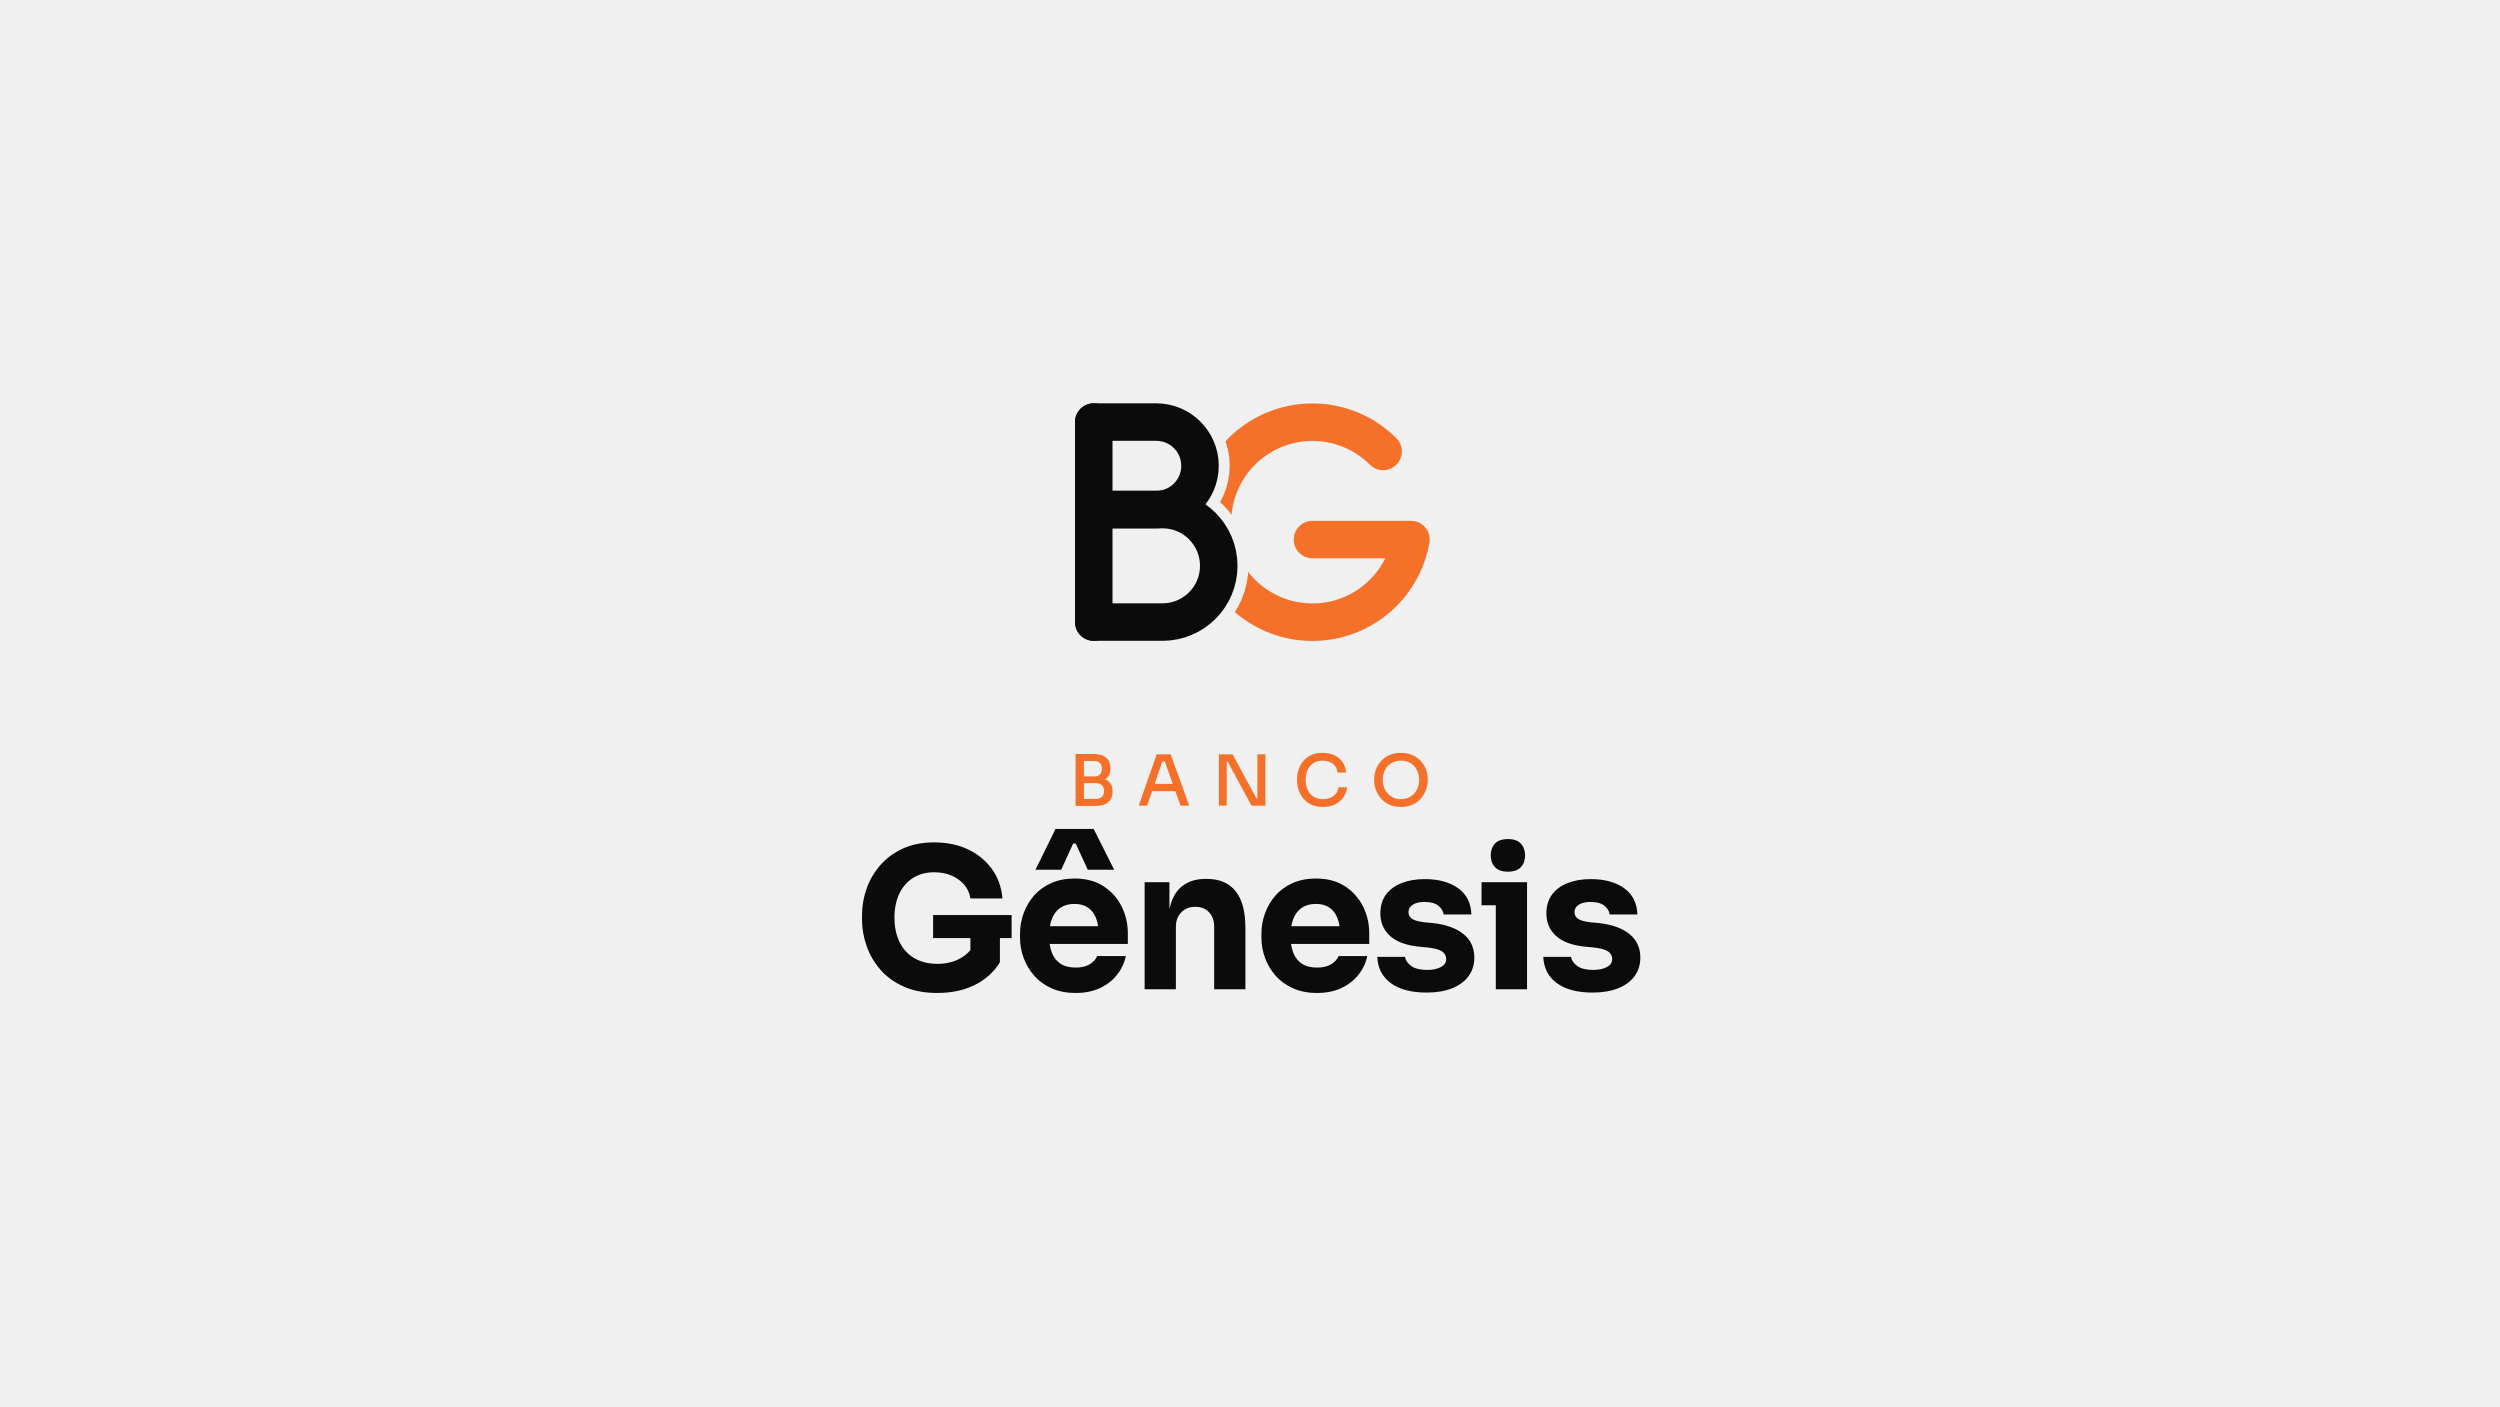
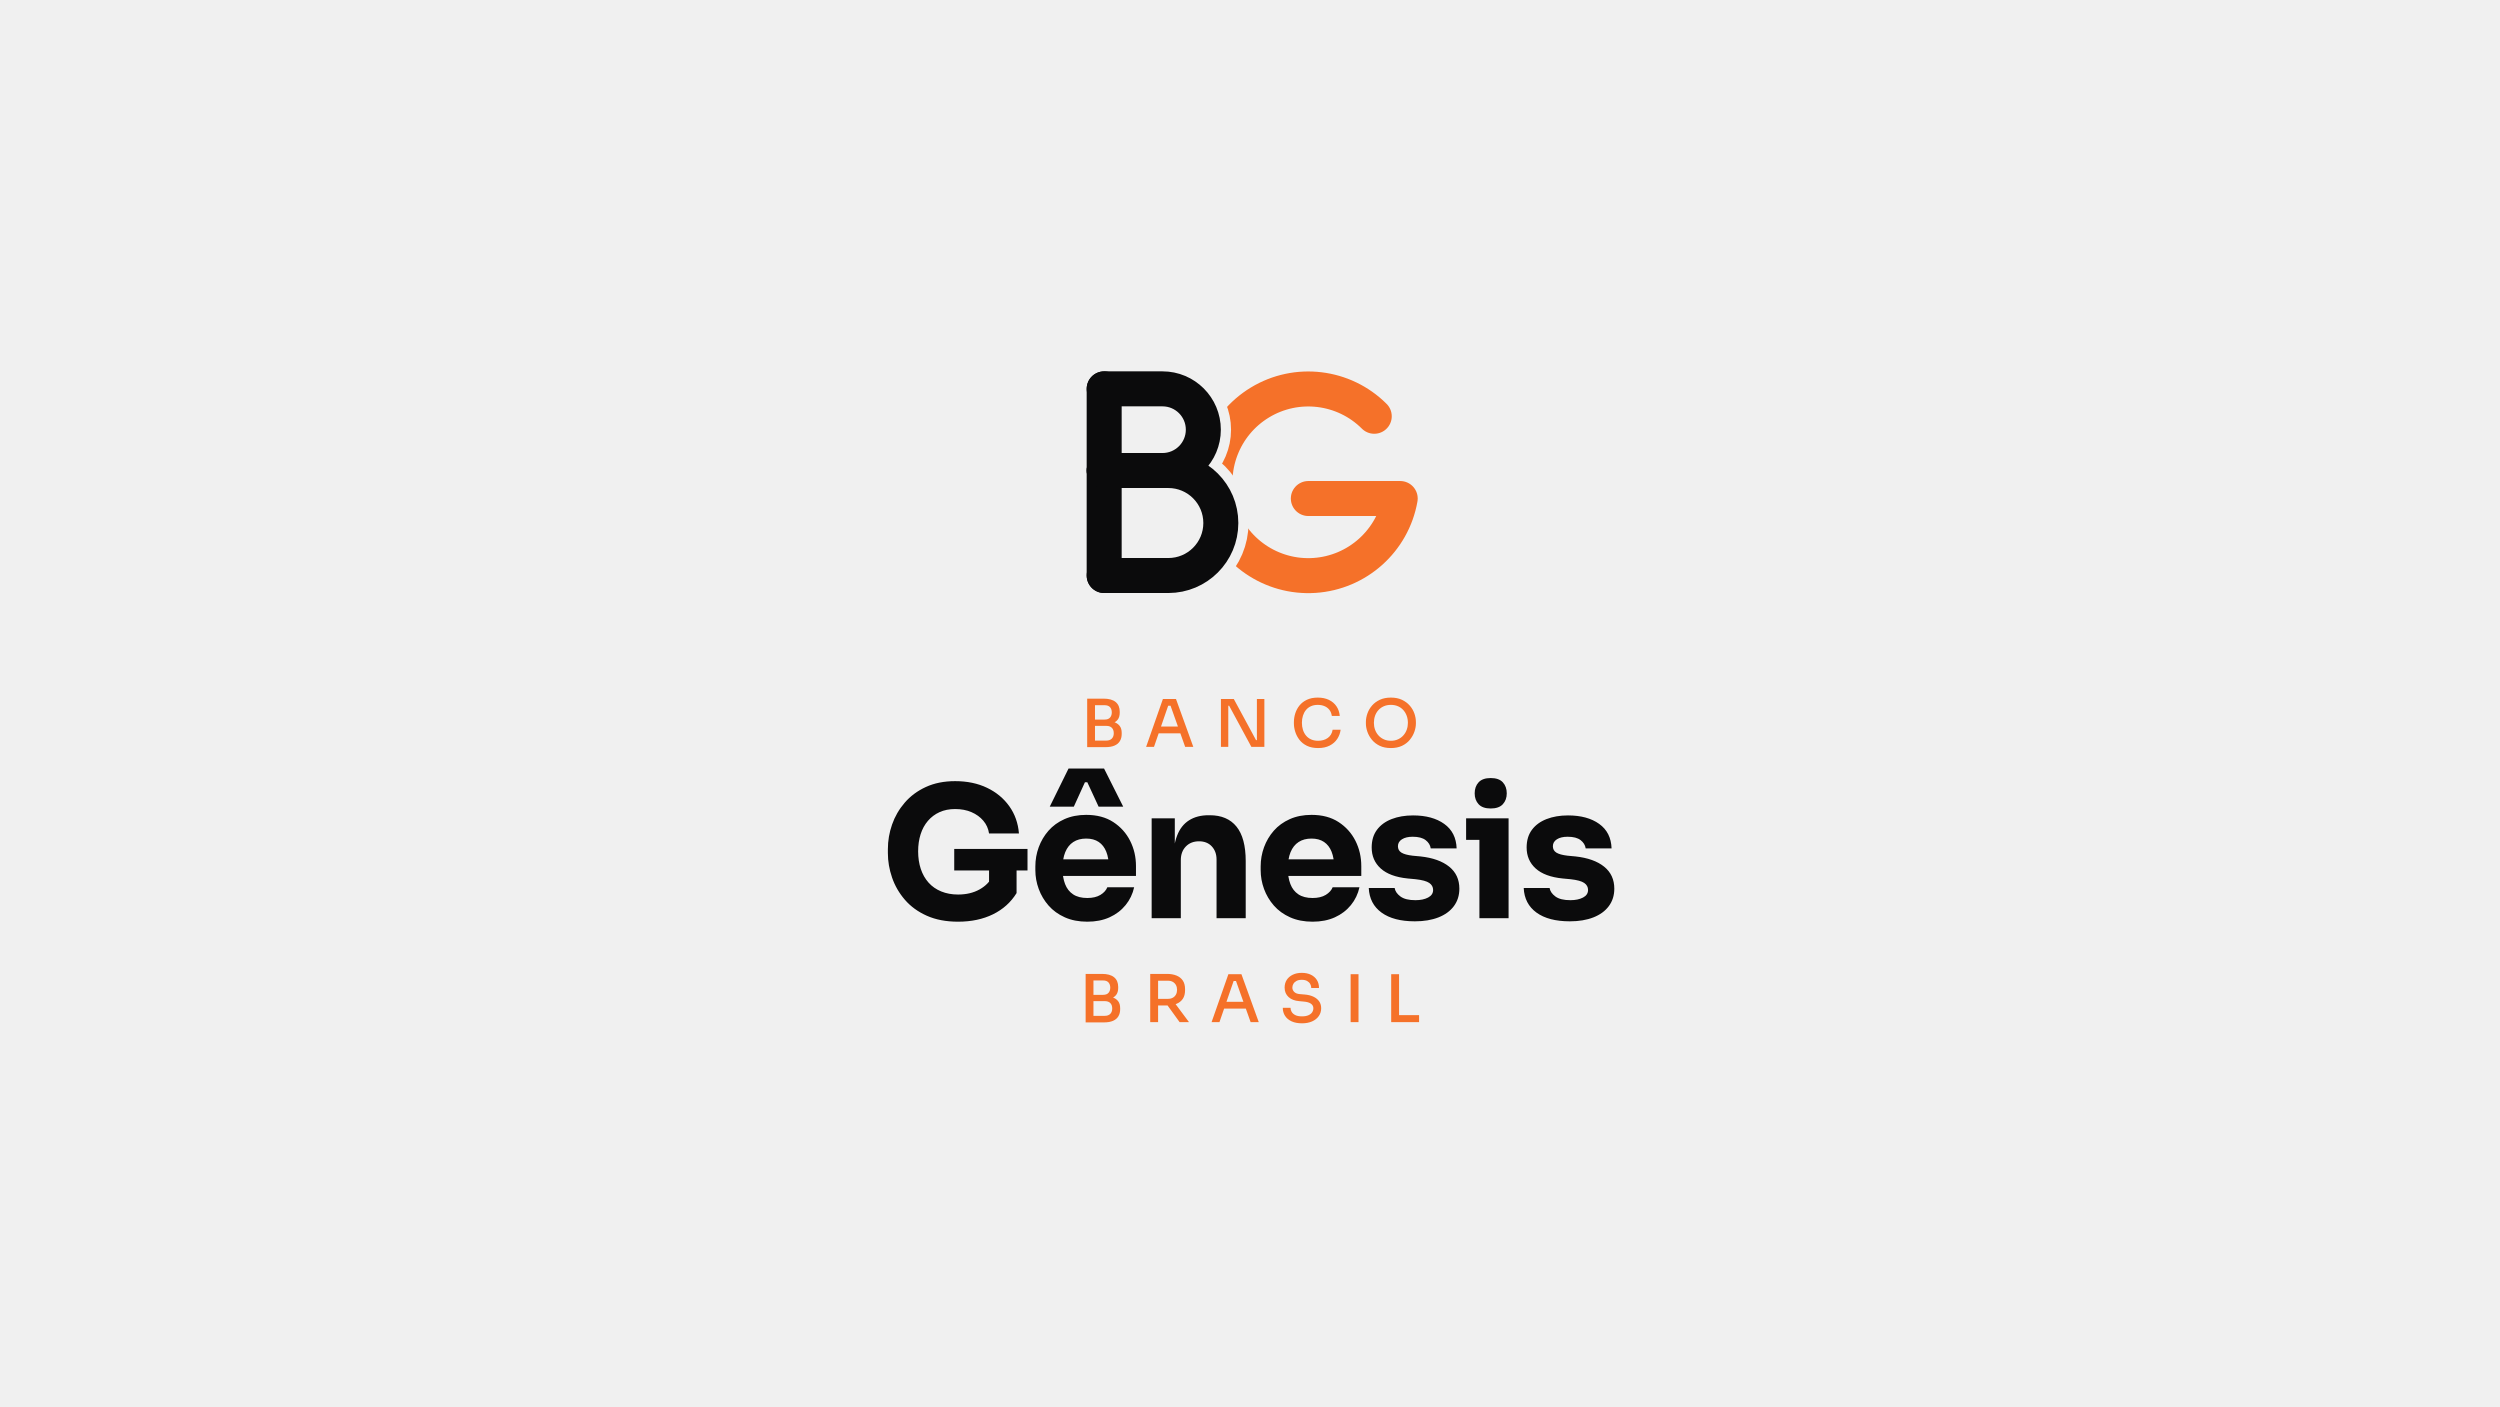
<svg xmlns="http://www.w3.org/2000/svg" width="3840" height="2160" viewBox="0 0 3840 2160">
-   <g transform="translate(1603.2,571.5) scale(4.8)">
+   <g transform="translate(1624.32,525.6) scale(4.48)">
    <mask id="m4">
      <rect x="-10" y="-10" width="160" height="120" fill="white" />
      <g fill="none" stroke="black" stroke-width="19" stroke-linecap="round" stroke-linejoin="round">
        <path d="M16 16 V80" />
        <path d="M16 16 H36 a14 14 0 0 1 0 28 H16" />
        <path d="M16 44 H38 a18 18 0 0 1 0 36 H16" />
      </g>
    </mask>
    <g mask="url(#m4)">
      <path d="M108.6 25.4 A32 32 0 1 0 117.5 53.6 H86" fill="none" stroke="#F57129" stroke-width="12" stroke-linecap="round" stroke-linejoin="round" />
    </g>
    <g fill="none" stroke="#0b0b0c" stroke-width="12" stroke-linecap="round" stroke-linejoin="round">
      <path d="M16 16 V80" />
      <path d="M16 16 H36 a14 14 0 0 1 0 28 H16" />
      <path d="M16 44 H38 a18 18 0 0 1 0 36 H16" />
    </g>
  </g>
-   <path fill="#F57129" d="M1662.744 1237.932V1227.132H1683.588Q1689.42 1227.132 1692.606 1223.892Q1695.792 1220.652 1695.792 1215.036Q1695.792 1209.312 1692.66 1206.126Q1689.528 1202.94 1683.588 1202.94H1662.744V1194.732H1682.292Q1690.068 1194.732 1696.008 1196.622Q1701.948 1198.512 1705.404 1202.832Q1708.86 1207.152 1708.86 1214.604V1216.116Q1708.86 1223.028 1705.89 1227.942Q1702.92 1232.856 1697.034 1235.394Q1691.148 1237.932 1682.292 1237.932ZM1652.052 1237.932V1158.12H1664.904V1237.932ZM1662.744 1200.672V1192.572H1680.672Q1686.828 1192.572 1689.69 1189.278Q1692.552 1185.984 1692.552 1180.8Q1692.552 1175.508 1689.69 1172.214Q1686.828 1168.92 1680.672 1168.92H1662.744V1158.12H1679.052Q1692.228 1158.12 1698.924 1163.682Q1705.62 1169.244 1705.62 1179.612V1181.124Q1705.62 1188.468 1702.218 1192.788Q1698.816 1197.108 1692.822 1198.89Q1686.828 1200.672 1679.052 1200.672Z M1749.036 1237.5 1776.684 1158.66H1798.176L1826.688 1237.5H1813.296L1788.348 1167.3L1793.64 1169.784H1780.572L1786.188 1167.3L1761.996 1237.5ZM1766.964 1215.252 1771.068 1204.02H1804.116L1808.328 1215.252Z M1872.156 1237.5V1158.66H1893.324L1929.936 1226.376H1933.5L1931.34 1228.32V1158.66H1943.652V1237.5H1922.268L1885.656 1169.784H1882.092L1884.252 1167.84V1237.5Z M2032.104 1239.444Q2021.304 1239.444 2013.69 1235.718Q2006.076 1231.992 2001.378 1225.89Q1996.68 1219.788 1994.466 1212.714Q1992.252 1205.64 1992.252 1199.052V1196.676Q1992.252 1189.44 1994.52 1182.312Q1996.788 1175.184 2001.486 1169.352Q2006.184 1163.52 2013.69 1159.956Q2021.196 1156.392 2031.456 1156.392Q2042.148 1156.392 2049.924 1160.172Q2057.7 1163.952 2062.29 1170.702Q2066.88 1177.452 2067.744 1186.632H2054.676Q2053.812 1180.584 2050.626 1176.534Q2047.44 1172.484 2042.526 1170.432Q2037.612 1168.38 2031.456 1168.38Q2025.084 1168.38 2020.17 1170.648Q2015.256 1172.916 2012.016 1176.912Q2008.776 1180.908 2007.102 1186.254Q2005.428 1191.6 2005.428 1197.972Q2005.428 1204.02 2007.102 1209.366Q2008.776 1214.712 2012.124 1218.816Q2015.472 1222.92 2020.494 1225.188Q2025.516 1227.456 2032.104 1227.456Q2041.608 1227.456 2048.088 1222.758Q2054.568 1218.06 2055.972 1209.312H2069.148Q2068.068 1217.628 2063.532 1224.486Q2058.996 1231.344 2051.112 1235.394Q2043.228 1239.444 2032.104 1239.444Z M2151.876 1239.444Q2141.184 1239.444 2133.462 1235.718Q2125.74 1231.992 2120.664 1225.836Q2115.588 1219.68 2113.158 1212.606Q2110.728 1205.532 2110.728 1199.052V1196.676Q2110.728 1189.548 2113.266 1182.42Q2115.804 1175.292 2120.934 1169.406Q2126.064 1163.52 2133.786 1159.956Q2141.508 1156.392 2151.876 1156.392Q2162.244 1156.392 2169.912 1159.956Q2177.58 1163.52 2182.764 1169.406Q2187.948 1175.292 2190.486 1182.42Q2193.024 1189.548 2193.024 1196.676V1199.052Q2193.024 1205.532 2190.54 1212.606Q2188.056 1219.68 2183.034 1225.836Q2178.012 1231.992 2170.236 1235.718Q2162.46 1239.444 2151.876 1239.444ZM2151.876 1227.456Q2158.356 1227.456 2163.54 1225.08Q2168.724 1222.704 2172.396 1218.6Q2176.068 1214.496 2177.958 1209.204Q2179.848 1203.912 2179.848 1197.972Q2179.848 1191.708 2177.904 1186.362Q2175.96 1181.016 2172.342 1176.966Q2168.724 1172.916 2163.54 1170.648Q2158.356 1168.38 2151.876 1168.38Q2145.396 1168.38 2140.212 1170.648Q2135.028 1172.916 2131.356 1176.966Q2127.684 1181.016 2125.794 1186.362Q2123.904 1191.708 2123.904 1197.972Q2123.904 1203.912 2125.794 1209.204Q2127.684 1214.496 2131.356 1218.6Q2135.028 1222.704 2140.212 1225.08Q2145.396 1227.456 2151.876 1227.456Z" />
-   <path fill="#0b0b0c" d="M1439.55 1525.2Q1410.15 1525.2 1388.25 1515.45Q1366.35 1505.7 1352.1 1489.2Q1337.85 1472.7 1330.95 1452.6Q1324.05 1432.5 1324.05 1412.4V1405.8Q1324.05 1385.1 1330.95 1365.3Q1337.85 1345.5 1351.8 1329.3Q1365.75 1313.1 1386.6 1303.5Q1407.45 1293.9 1434.75 1293.9Q1464.45 1293.9 1487.25 1304.85Q1510.05 1315.8 1523.85 1335.15Q1537.65 1354.5 1539.75 1380.0H1490.55Q1488.75 1368.0 1481.1 1359.0Q1473.45 1350.0 1461.6 1344.9Q1449.75 1339.8 1434.75 1339.8Q1420.35 1339.8 1409.1 1344.9Q1397.85 1350.0 1389.9 1359.3Q1381.95 1368.6 1377.9 1381.35Q1373.85 1394.1 1373.85 1409.4Q1373.85 1425.3 1378.2 1438.35Q1382.55 1451.4 1390.95 1460.85Q1399.35 1470.3 1411.8 1475.4Q1424.25 1480.5 1439.55 1480.5Q1459.95 1480.5 1474.95 1472.1Q1489.95 1463.7 1496.55 1449.9L1490.55 1483.5V1431.3H1535.85V1478.1Q1521.75 1500.9 1497.0 1513.05Q1472.25 1525.2 1439.55 1525.2ZM1433.25 1440.9V1405.5H1553.85V1440.9Z M1652.25 1525.2Q1631.25 1525.2 1615.2 1518.0Q1599.15 1510.8 1588.5 1498.65Q1577.85 1486.5 1572.3 1471.35Q1566.75 1456.2 1566.75 1440.3V1434.3Q1566.75 1417.8 1572.3 1402.65Q1577.85 1387.5 1588.35 1375.5Q1598.85 1363.5 1614.6 1356.45Q1630.35 1349.4 1650.45 1349.4Q1676.85 1349.4 1695.0 1361.25Q1713.15 1373.1 1722.75 1392.15Q1732.35 1411.2 1732.35 1433.7V1449.9H1586.85V1422.6H1703.25L1687.65 1435.2Q1687.65 1420.5 1683.45 1410.0Q1679.25 1399.5 1671 1393.95Q1662.75 1388.4 1650.45 1388.4Q1637.85 1388.4 1629.15 1394.1Q1620.45 1399.8 1615.95 1410.75Q1611.45 1421.7 1611.45 1437.6Q1611.45 1452.3 1615.65 1463.25Q1619.85 1474.2 1628.85 1480.2Q1637.85 1486.2 1652.25 1486.2Q1665.45 1486.2 1673.85 1481.1Q1682.25 1476.0 1685.25 1468.5H1729.35Q1725.75 1485.0 1715.25 1497.9Q1704.75 1510.8 1688.85 1518.0Q1672.95 1525.2 1652.25 1525.2ZM1590.45 1335.9 1621.35 1273.2H1679.85L1711.35 1335.9H1670.85L1652.25 1295.7H1648.35L1630.05 1335.9Z M1758.15 1519.5V1355.1H1796.25V1425.6H1793.55Q1793.55 1400.4 1800 1383.6Q1806.45 1366.8 1819.65 1358.4Q1832.85 1350.0 1851.75 1350.0H1853.85Q1882.65 1350.0 1897.8 1368.75Q1912.95 1387.5 1912.95 1425.6V1519.5H1864.95V1422.9Q1864.95 1409.7 1857.15 1401.3Q1849.35 1392.9 1836.15 1392.9Q1822.65 1392.9 1814.4 1401.45Q1806.15 1410.0 1806.15 1423.8V1519.5Z M2023.05 1525.2Q2002.05 1525.2 1986.0 1518.0Q1969.95 1510.8 1959.3 1498.65Q1948.65 1486.5 1943.1 1471.35Q1937.55 1456.2 1937.55 1440.3V1434.3Q1937.55 1417.8 1943.1 1402.65Q1948.65 1387.5 1959.15 1375.5Q1969.65 1363.5 1985.4 1356.45Q2001.15 1349.4 2021.25 1349.4Q2047.65 1349.4 2065.8 1361.25Q2083.95 1373.1 2093.55 1392.15Q2103.15 1411.2 2103.15 1433.7V1449.9H1957.65V1422.6H2074.05L2058.45 1435.2Q2058.45 1420.5 2054.25 1410.0Q2050.05 1399.5 2041.8 1393.95Q2033.55 1388.4 2021.25 1388.4Q2008.65 1388.4 1999.95 1394.1Q1991.25 1399.8 1986.75 1410.75Q1982.25 1421.7 1982.25 1437.6Q1982.25 1452.3 1986.45 1463.25Q1990.65 1474.2 1999.65 1480.2Q2008.65 1486.2 2023.05 1486.2Q2036.25 1486.2 2044.65 1481.1Q2053.05 1476.0 2056.05 1468.5H2100.15Q2096.55 1485.0 2086.05 1497.9Q2075.55 1510.8 2059.65 1518.0Q2043.75 1525.2 2023.05 1525.2Z M2191.35 1524.6Q2156.25 1524.6 2136.45 1510.2Q2116.65 1495.8 2115.45 1469.7H2158.05Q2159.25 1477.5 2167.5 1483.65Q2175.75 1489.8 2192.25 1489.8Q2204.85 1489.8 2213.1 1485.45Q2221.35 1481.1 2221.35 1473.0Q2221.35 1465.8 2215.05 1461.45Q2208.75 1457.1 2192.55 1455.3L2179.65 1454.1Q2149.95 1451.1 2135.1 1437.6Q2120.25 1424.1 2120.25 1403.1Q2120.25 1385.7 2128.95 1374.0Q2137.65 1362.3 2153.1 1356.3Q2168.55 1350.3 2188.35 1350.3Q2220.15 1350.3 2239.65 1364.25Q2259.15 1378.2 2260.05 1404.6H2217.45Q2216.25 1396.5 2209.05 1390.95Q2201.85 1385.4 2187.75 1385.4Q2176.65 1385.4 2170.05 1389.6Q2163.45 1393.8 2163.45 1401.0Q2163.45 1407.9 2169.15 1411.5Q2174.85 1415.1 2187.75 1416.6L2200.65 1417.8Q2230.95 1421.1 2247.75 1434.6Q2264.55 1448.1 2264.55 1470.9Q2264.55 1487.4 2255.55 1499.55Q2246.55 1511.7 2230.05 1518.15Q2213.55 1524.6 2191.35 1524.6Z M2297.55 1519.5V1355.1H2345.55V1519.5ZM2275.65 1390.5V1355.1H2345.55V1390.5ZM2316.15 1338.9Q2302.65 1338.9 2296.2 1331.85Q2289.75 1324.8 2289.75 1314.0Q2289.75 1302.9 2296.2 1295.85Q2302.65 1288.8 2316.15 1288.8Q2329.65 1288.8 2336.1 1295.85Q2342.55 1302.9 2342.55 1314.0Q2342.55 1324.8 2336.1 1331.85Q2329.65 1338.9 2316.15 1338.9Z M2446.35 1524.6Q2411.25 1524.6 2391.45 1510.2Q2371.65 1495.8 2370.45 1469.7H2413.05Q2414.25 1477.5 2422.5 1483.65Q2430.75 1489.8 2447.25 1489.8Q2459.85 1489.8 2468.1 1485.45Q2476.35 1481.1 2476.35 1473.0Q2476.35 1465.8 2470.05 1461.45Q2463.75 1457.1 2447.55 1455.3L2434.65 1454.1Q2404.95 1451.1 2390.1 1437.6Q2375.25 1424.1 2375.25 1403.1Q2375.25 1385.7 2383.95 1374.0Q2392.65 1362.3 2408.1 1356.3Q2423.55 1350.3 2443.35 1350.3Q2475.15 1350.3 2494.65 1364.25Q2514.15 1378.2 2515.05 1404.6H2472.45Q2471.25 1396.5 2464.05 1390.95Q2456.85 1385.4 2442.75 1385.4Q2431.65 1385.4 2425.05 1389.6Q2418.45 1393.8 2418.45 1401.0Q2418.45 1407.9 2424.15 1411.5Q2429.85 1415.1 2442.75 1416.6L2455.65 1417.8Q2485.95 1421.1 2502.75 1434.6Q2519.55 1448.1 2519.55 1470.9Q2519.55 1487.4 2510.55 1499.55Q2501.55 1511.7 2485.05 1518.15Q2468.55 1524.6 2446.35 1524.6Z" />
+   <path fill="#F57129" d="M1679.894 1147.603V1137.523H1699.349Q1704.792 1137.523 1707.766 1134.499Q1710.739 1131.475 1710.739 1126.234Q1710.739 1120.891 1707.816 1117.918Q1704.893 1114.944 1699.349 1114.944H1679.894V1107.283H1698.139Q1705.397 1107.283 1710.941 1109.047Q1716.485 1110.811 1719.71 1114.843Q1722.936 1118.875 1722.936 1125.83V1127.242Q1722.936 1133.693 1720.164 1138.279Q1717.392 1142.866 1711.898 1145.234Q1706.405 1147.603 1698.139 1147.603ZM1669.915 1147.603V1073.112H1681.91V1147.603ZM1679.894 1112.827V1105.267H1696.627Q1702.373 1105.267 1705.044 1102.193Q1707.715 1099.118 1707.715 1094.28Q1707.715 1089.341 1705.044 1086.266Q1702.373 1083.192 1696.627 1083.192H1679.894V1073.112H1695.115Q1707.413 1073.112 1713.662 1078.303Q1719.912 1083.494 1719.912 1093.171V1094.582Q1719.912 1101.437 1716.737 1105.469Q1713.562 1109.501 1707.967 1111.164Q1702.373 1112.827 1695.115 1112.827Z M1760.434 1147.2 1786.238 1073.616H1806.298L1832.909 1147.2H1820.41L1797.125 1081.68L1802.064 1083.998H1789.867L1795.109 1081.68L1772.53 1147.2ZM1777.166 1126.435 1780.997 1115.952H1811.842L1815.773 1126.435Z M1875.346 1147.2V1073.616H1895.102L1929.274 1136.818H1932.6L1930.584 1138.632V1073.616H1942.075V1147.2H1922.117L1887.946 1083.998H1884.619L1886.635 1082.184V1147.2Z M2024.63 1149.014Q2014.55 1149.014 2007.444 1145.537Q2000.338 1142.059 1995.953 1136.364Q1991.568 1130.669 1989.502 1124.066Q1987.435 1117.464 1987.435 1111.315V1109.098Q1987.435 1102.344 1989.552 1095.691Q1991.669 1089.038 1996.054 1083.595Q2000.438 1078.152 2007.444 1074.826Q2014.45 1071.499 2024.026 1071.499Q2034.005 1071.499 2041.262 1075.027Q2048.52 1078.555 2052.804 1084.855Q2057.088 1091.155 2057.894 1099.723H2045.698Q2044.891 1094.078 2041.918 1090.298Q2038.944 1086.518 2034.358 1084.603Q2029.771 1082.688 2024.026 1082.688Q2018.078 1082.688 2013.492 1084.805Q2008.906 1086.922 2005.882 1090.651Q2002.858 1094.381 2001.295 1099.37Q1999.733 1104.36 1999.733 1110.307Q1999.733 1115.952 2001.295 1120.942Q2002.858 1125.931 2005.982 1129.762Q2009.107 1133.592 2013.794 1135.709Q2018.482 1137.826 2024.63 1137.826Q2033.501 1137.826 2039.549 1133.441Q2045.597 1129.056 2046.907 1120.891H2059.205Q2058.197 1128.653 2053.963 1135.054Q2049.73 1141.454 2042.371 1145.234Q2035.013 1149.014 2024.63 1149.014Z M2136.418 1149.014Q2126.438 1149.014 2119.231 1145.537Q2112.024 1142.059 2107.286 1136.314Q2102.549 1130.568 2100.281 1123.966Q2098.013 1117.363 2098.013 1111.315V1109.098Q2098.013 1102.445 2100.382 1095.792Q2102.75 1089.139 2107.538 1083.646Q2112.326 1078.152 2119.534 1074.826Q2126.741 1071.499 2136.418 1071.499Q2146.094 1071.499 2153.251 1074.826Q2160.408 1078.152 2165.246 1083.646Q2170.085 1089.139 2172.454 1095.792Q2174.822 1102.445 2174.822 1109.098V1111.315Q2174.822 1117.363 2172.504 1123.966Q2170.186 1130.568 2165.498 1136.314Q2160.811 1142.059 2153.554 1145.537Q2146.296 1149.014 2136.418 1149.014ZM2136.418 1137.826Q2142.466 1137.826 2147.304 1135.608Q2152.142 1133.39 2155.57 1129.56Q2158.997 1125.73 2160.761 1120.79Q2162.525 1115.851 2162.525 1110.307Q2162.525 1104.461 2160.71 1099.471Q2158.896 1094.482 2155.519 1090.702Q2152.142 1086.922 2147.304 1084.805Q2142.466 1082.688 2136.418 1082.688Q2130.37 1082.688 2125.531 1084.805Q2120.693 1086.922 2117.266 1090.702Q2113.838 1094.482 2112.074 1099.471Q2110.31 1104.461 2110.31 1110.307Q2110.31 1115.851 2112.074 1120.79Q2113.838 1125.73 2117.266 1129.56Q2120.693 1133.39 2125.531 1135.608Q2130.37 1137.826 2136.418 1137.826Z" />
+   <path fill="#0b0b0c" d="M1471.58 1415.72Q1444.14 1415.72 1423.7 1406.62Q1403.26 1397.52 1389.96 1382.12Q1376.66 1366.72 1370.22 1347.96Q1363.78 1329.2 1363.78 1310.44V1304.28Q1363.78 1284.96 1370.22 1266.48Q1376.66 1248 1389.68 1232.88Q1402.7 1217.76 1422.16 1208.8Q1441.62 1199.84 1467.1 1199.84Q1494.82 1199.84 1516.1 1210.06Q1537.38 1220.28 1550.26 1238.34Q1563.14 1256.4 1565.1 1280.2H1519.18Q1517.5 1269 1510.36 1260.6Q1503.22 1252.2 1492.16 1247.44Q1481.1 1242.68 1467.1 1242.68Q1453.66 1242.68 1443.16 1247.44Q1432.66 1252.2 1425.24 1260.88Q1417.82 1269.56 1414.04 1281.46Q1410.26 1293.36 1410.26 1307.64Q1410.26 1322.48 1414.32 1334.66Q1418.38 1346.84 1426.22 1355.66Q1434.06 1364.48 1445.68 1369.24Q1457.3 1374 1471.58 1374Q1490.62 1374 1504.62 1366.16Q1518.62 1358.32 1524.78 1345.44L1519.18 1376.8V1328.08H1561.46V1371.76Q1548.3 1393.04 1525.2 1404.38Q1502.1 1415.72 1471.58 1415.72ZM1465.7 1337.04V1304H1578.26V1337.04Z M1670.1 1415.72Q1650.5 1415.72 1635.52 1409Q1620.54 1402.28 1610.6 1390.94Q1600.66 1379.6 1595.48 1365.46Q1590.3 1351.32 1590.3 1336.48V1330.88Q1590.3 1315.48 1595.48 1301.34Q1600.66 1287.2 1610.46 1276Q1620.26 1264.8 1634.96 1258.22Q1649.66 1251.64 1668.42 1251.64Q1693.06 1251.64 1710.0 1262.7Q1726.94 1273.76 1735.9 1291.54Q1744.86 1309.32 1744.86 1330.32V1345.44H1609.06V1319.96H1717.7L1703.14 1331.72Q1703.14 1318 1699.22 1308.2Q1695.3 1298.4 1687.6 1293.22Q1679.9 1288.04 1668.42 1288.04Q1656.66 1288.04 1648.54 1293.36Q1640.42 1298.68 1636.22 1308.9Q1632.02 1319.12 1632.02 1333.96Q1632.02 1347.68 1635.94 1357.9Q1639.86 1368.12 1648.26 1373.72Q1656.66 1379.32 1670.1 1379.32Q1682.42 1379.32 1690.26 1374.56Q1698.1 1369.8 1700.9 1362.8H1742.06Q1738.7 1378.2 1728.9 1390.24Q1719.1 1402.28 1704.26 1409Q1689.42 1415.72 1670.1 1415.72ZM1612.42 1239.04 1641.26 1180.52H1695.86L1725.26 1239.04H1687.46L1670.1 1201.52H1666.46L1649.38 1239.04Z M1768.94 1410.4V1256.96H1804.5V1322.76H1801.98Q1801.98 1299.24 1808 1283.56Q1814.02 1267.88 1826.34 1260.04Q1838.66 1252.2 1856.3 1252.2H1858.26Q1885.14 1252.2 1899.28 1269.7Q1913.42 1287.2 1913.42 1322.76V1410.4H1868.62V1320.24Q1868.62 1307.92 1861.34 1300.08Q1854.06 1292.24 1841.74 1292.24Q1829.14 1292.24 1821.44 1300.22Q1813.74 1308.2 1813.74 1321.08V1410.4Z M2016.18 1415.72Q1996.58 1415.72 1981.6 1409Q1966.62 1402.28 1956.68 1390.94Q1946.74 1379.6 1941.56 1365.46Q1936.38 1351.32 1936.38 1336.48V1330.88Q1936.38 1315.48 1941.56 1301.34Q1946.74 1287.2 1956.54 1276Q1966.34 1264.8 1981.04 1258.22Q1995.74 1251.64 2014.5 1251.64Q2039.14 1251.64 2056.08 1262.7Q2073.02 1273.76 2081.98 1291.54Q2090.94 1309.32 2090.94 1330.32V1345.44H1955.14V1319.96H2063.78L2049.22 1331.72Q2049.22 1318 2045.3 1308.2Q2041.38 1298.4 2033.68 1293.22Q2025.98 1288.04 2014.5 1288.04Q2002.74 1288.04 1994.62 1293.36Q1986.5 1298.68 1982.3 1308.9Q1978.1 1319.12 1978.1 1333.96Q1978.1 1347.68 1982.02 1357.9Q1985.94 1368.12 1994.34 1373.72Q2002.74 1379.32 2016.18 1379.32Q2028.5 1379.32 2036.34 1374.56Q2044.18 1369.8 2046.98 1362.8H2088.14Q2084.78 1378.2 2074.98 1390.24Q2065.18 1402.28 2050.34 1409Q2035.5 1415.72 2016.18 1415.72Z M2173.26 1415.16Q2140.5 1415.16 2122.02 1401.72Q2103.54 1388.28 2102.42 1363.92H2142.18Q2143.3 1371.2 2151.0 1376.94Q2158.7 1382.68 2174.1 1382.68Q2185.86 1382.68 2193.56 1378.62Q2201.26 1374.56 2201.26 1367Q2201.26 1360.28 2195.38 1356.22Q2189.5 1352.16 2174.38 1350.48L2162.34 1349.36Q2134.62 1346.56 2120.76 1333.96Q2106.9 1321.36 2106.9 1301.76Q2106.9 1285.52 2115.02 1274.6Q2123.14 1263.68 2137.56 1258.08Q2151.98 1252.48 2170.46 1252.48Q2200.14 1252.48 2218.34 1265.5Q2236.54 1278.52 2237.38 1303.16H2197.62Q2196.5 1295.6 2189.78 1290.42Q2183.06 1285.24 2169.9 1285.24Q2159.54 1285.24 2153.38 1289.16Q2147.22 1293.08 2147.22 1299.8Q2147.22 1306.24 2152.54 1309.6Q2157.86 1312.96 2169.9 1314.36L2181.94 1315.48Q2210.22 1318.56 2225.9 1331.16Q2241.58 1343.76 2241.58 1365.04Q2241.58 1380.44 2233.18 1391.78Q2224.78 1403.12 2209.38 1409.14Q2193.98 1415.16 2173.26 1415.16Z M2272.38 1410.4V1256.96H2317.18V1410.4ZM2251.94 1290V1256.96H2317.18V1290ZM2289.74 1241.84Q2277.14 1241.84 2271.12 1235.26Q2265.1 1228.68 2265.1 1218.6Q2265.1 1208.24 2271.12 1201.66Q2277.14 1195.08 2289.74 1195.08Q2302.34 1195.08 2308.36 1201.66Q2314.38 1208.24 2314.38 1218.6Q2314.38 1228.68 2308.36 1235.26Q2302.34 1241.84 2289.74 1241.84Z M2411.26 1415.16Q2378.5 1415.16 2360.02 1401.72Q2341.54 1388.28 2340.42 1363.92H2380.18Q2381.3 1371.2 2389.0 1376.94Q2396.7 1382.68 2412.1 1382.68Q2423.86 1382.68 2431.56 1378.62Q2439.26 1374.56 2439.26 1367Q2439.26 1360.28 2433.38 1356.22Q2427.5 1352.16 2412.38 1350.48L2400.34 1349.36Q2372.62 1346.56 2358.76 1333.96Q2344.9 1321.36 2344.9 1301.76Q2344.9 1285.52 2353.02 1274.6Q2361.14 1263.68 2375.56 1258.08Q2389.98 1252.48 2408.46 1252.48Q2438.14 1252.48 2456.34 1265.5Q2474.54 1278.52 2475.38 1303.16H2435.62Q2434.5 1295.6 2427.78 1290.42Q2421.06 1285.24 2407.9 1285.24Q2397.54 1285.24 2391.38 1289.16Q2385.22 1293.08 2385.22 1299.8Q2385.22 1306.24 2390.54 1309.6Q2395.86 1312.96 2407.9 1314.36L2419.94 1315.48Q2448.22 1318.56 2463.9 1331.16Q2479.58 1343.76 2479.58 1365.04Q2479.58 1380.44 2471.18 1391.78Q2462.78 1403.12 2447.38 1409.14Q2431.98 1415.16 2411.26 1415.16Z" />
+   <path fill="#F57129" d="M1677.526 1570.403V1560.323H1696.98Q1702.423 1560.323 1705.397 1557.299Q1708.37 1554.275 1708.37 1549.034Q1708.37 1543.691 1705.447 1540.718Q1702.524 1537.744 1696.98 1537.744H1677.526V1530.083H1695.77Q1703.028 1530.083 1708.572 1531.847Q1714.116 1533.611 1717.342 1537.643Q1720.567 1541.675 1720.567 1548.63V1550.042Q1720.567 1556.493 1717.795 1561.079Q1715.023 1565.666 1709.53 1568.034Q1704.036 1570.403 1695.77 1570.403ZM1667.546 1570.403V1495.912H1679.542V1570.403ZM1677.526 1535.627V1528.067H1694.258Q1700.004 1528.067 1702.675 1524.993Q1705.346 1521.918 1705.346 1517.08Q1705.346 1512.141 1702.675 1509.066Q1700.004 1505.992 1694.258 1505.992H1677.526V1495.912H1692.746Q1705.044 1495.912 1711.294 1501.103Q1717.543 1506.294 1717.543 1515.971V1517.382Q1717.543 1524.237 1714.368 1528.269Q1711.193 1532.301 1705.598 1533.964Q1700.004 1535.627 1692.746 1535.627Z M1766.734 1570V1495.912H1778.83V1570ZM1811.892 1570 1788.506 1537.643H1802.215L1826.306 1570ZM1774.898 1544.397V1534.216H1794.05Q1798.385 1534.216 1801.51 1532.452Q1804.634 1530.688 1806.298 1527.563Q1807.961 1524.438 1807.961 1520.306Q1807.961 1516.274 1806.298 1513.149Q1804.634 1510.024 1801.51 1508.21Q1798.385 1506.395 1794.05 1506.395H1774.898V1495.912H1792.438Q1800.905 1495.912 1807.154 1498.482Q1813.404 1501.053 1816.831 1506.194Q1820.258 1511.334 1820.258 1519.398V1521.011Q1820.258 1529.075 1816.781 1534.216Q1813.303 1539.357 1807.104 1541.877Q1800.905 1544.397 1792.438 1544.397Z M1860.982 1570 1886.786 1496.416H1906.846L1933.457 1570H1920.958L1897.673 1504.48L1902.612 1506.798H1890.415L1895.657 1504.48L1873.078 1570ZM1877.714 1549.235 1881.545 1538.752H1912.39L1916.321 1549.235Z M1999.884 1571.814Q1990.409 1571.814 1983.806 1568.74Q1977.204 1565.666 1973.777 1560.273Q1970.35 1554.88 1970.35 1548.026H1982.244Q1982.244 1551.15 1983.958 1554.174Q1985.671 1557.198 1989.502 1559.164Q1993.332 1561.13 1999.884 1561.13Q2005.831 1561.13 2009.712 1559.416Q2013.593 1557.702 2015.458 1554.88Q2017.322 1552.058 2017.322 1548.63Q2017.322 1544.397 2013.694 1541.726Q2010.065 1539.054 2002.807 1538.45L1995.449 1537.744Q1985.268 1536.938 1979.22 1531.444Q1973.172 1525.95 1973.172 1516.979Q1973.172 1510.125 1976.448 1505.085Q1979.724 1500.045 1985.671 1497.172Q1991.618 1494.299 1999.481 1494.299Q2007.545 1494.299 2013.492 1497.172Q2019.439 1500.045 2022.715 1505.236Q2025.991 1510.427 2025.991 1517.584H2014.097Q2014.097 1514.358 2012.534 1511.486Q2010.972 1508.613 2007.746 1506.798Q2004.521 1504.984 1999.481 1504.984Q1994.642 1504.984 1991.467 1506.698Q1988.292 1508.411 1986.679 1511.133Q1985.066 1513.854 1985.066 1516.979Q1985.066 1520.709 1987.889 1523.582Q1990.711 1526.454 1996.558 1526.958L2003.815 1527.563Q2011.577 1528.168 2017.272 1530.839Q2022.967 1533.51 2026.142 1537.946Q2029.318 1542.381 2029.318 1548.63Q2029.318 1555.485 2025.638 1560.726Q2021.959 1565.968 2015.357 1568.891Q2008.754 1571.814 1999.884 1571.814Z M2074.577 1570V1496.416H2086.673V1570Z M2136.871 1570V1496.416H2148.967V1570ZM2146.951 1570V1559.214H2179.711V1570Z" />
</svg>
